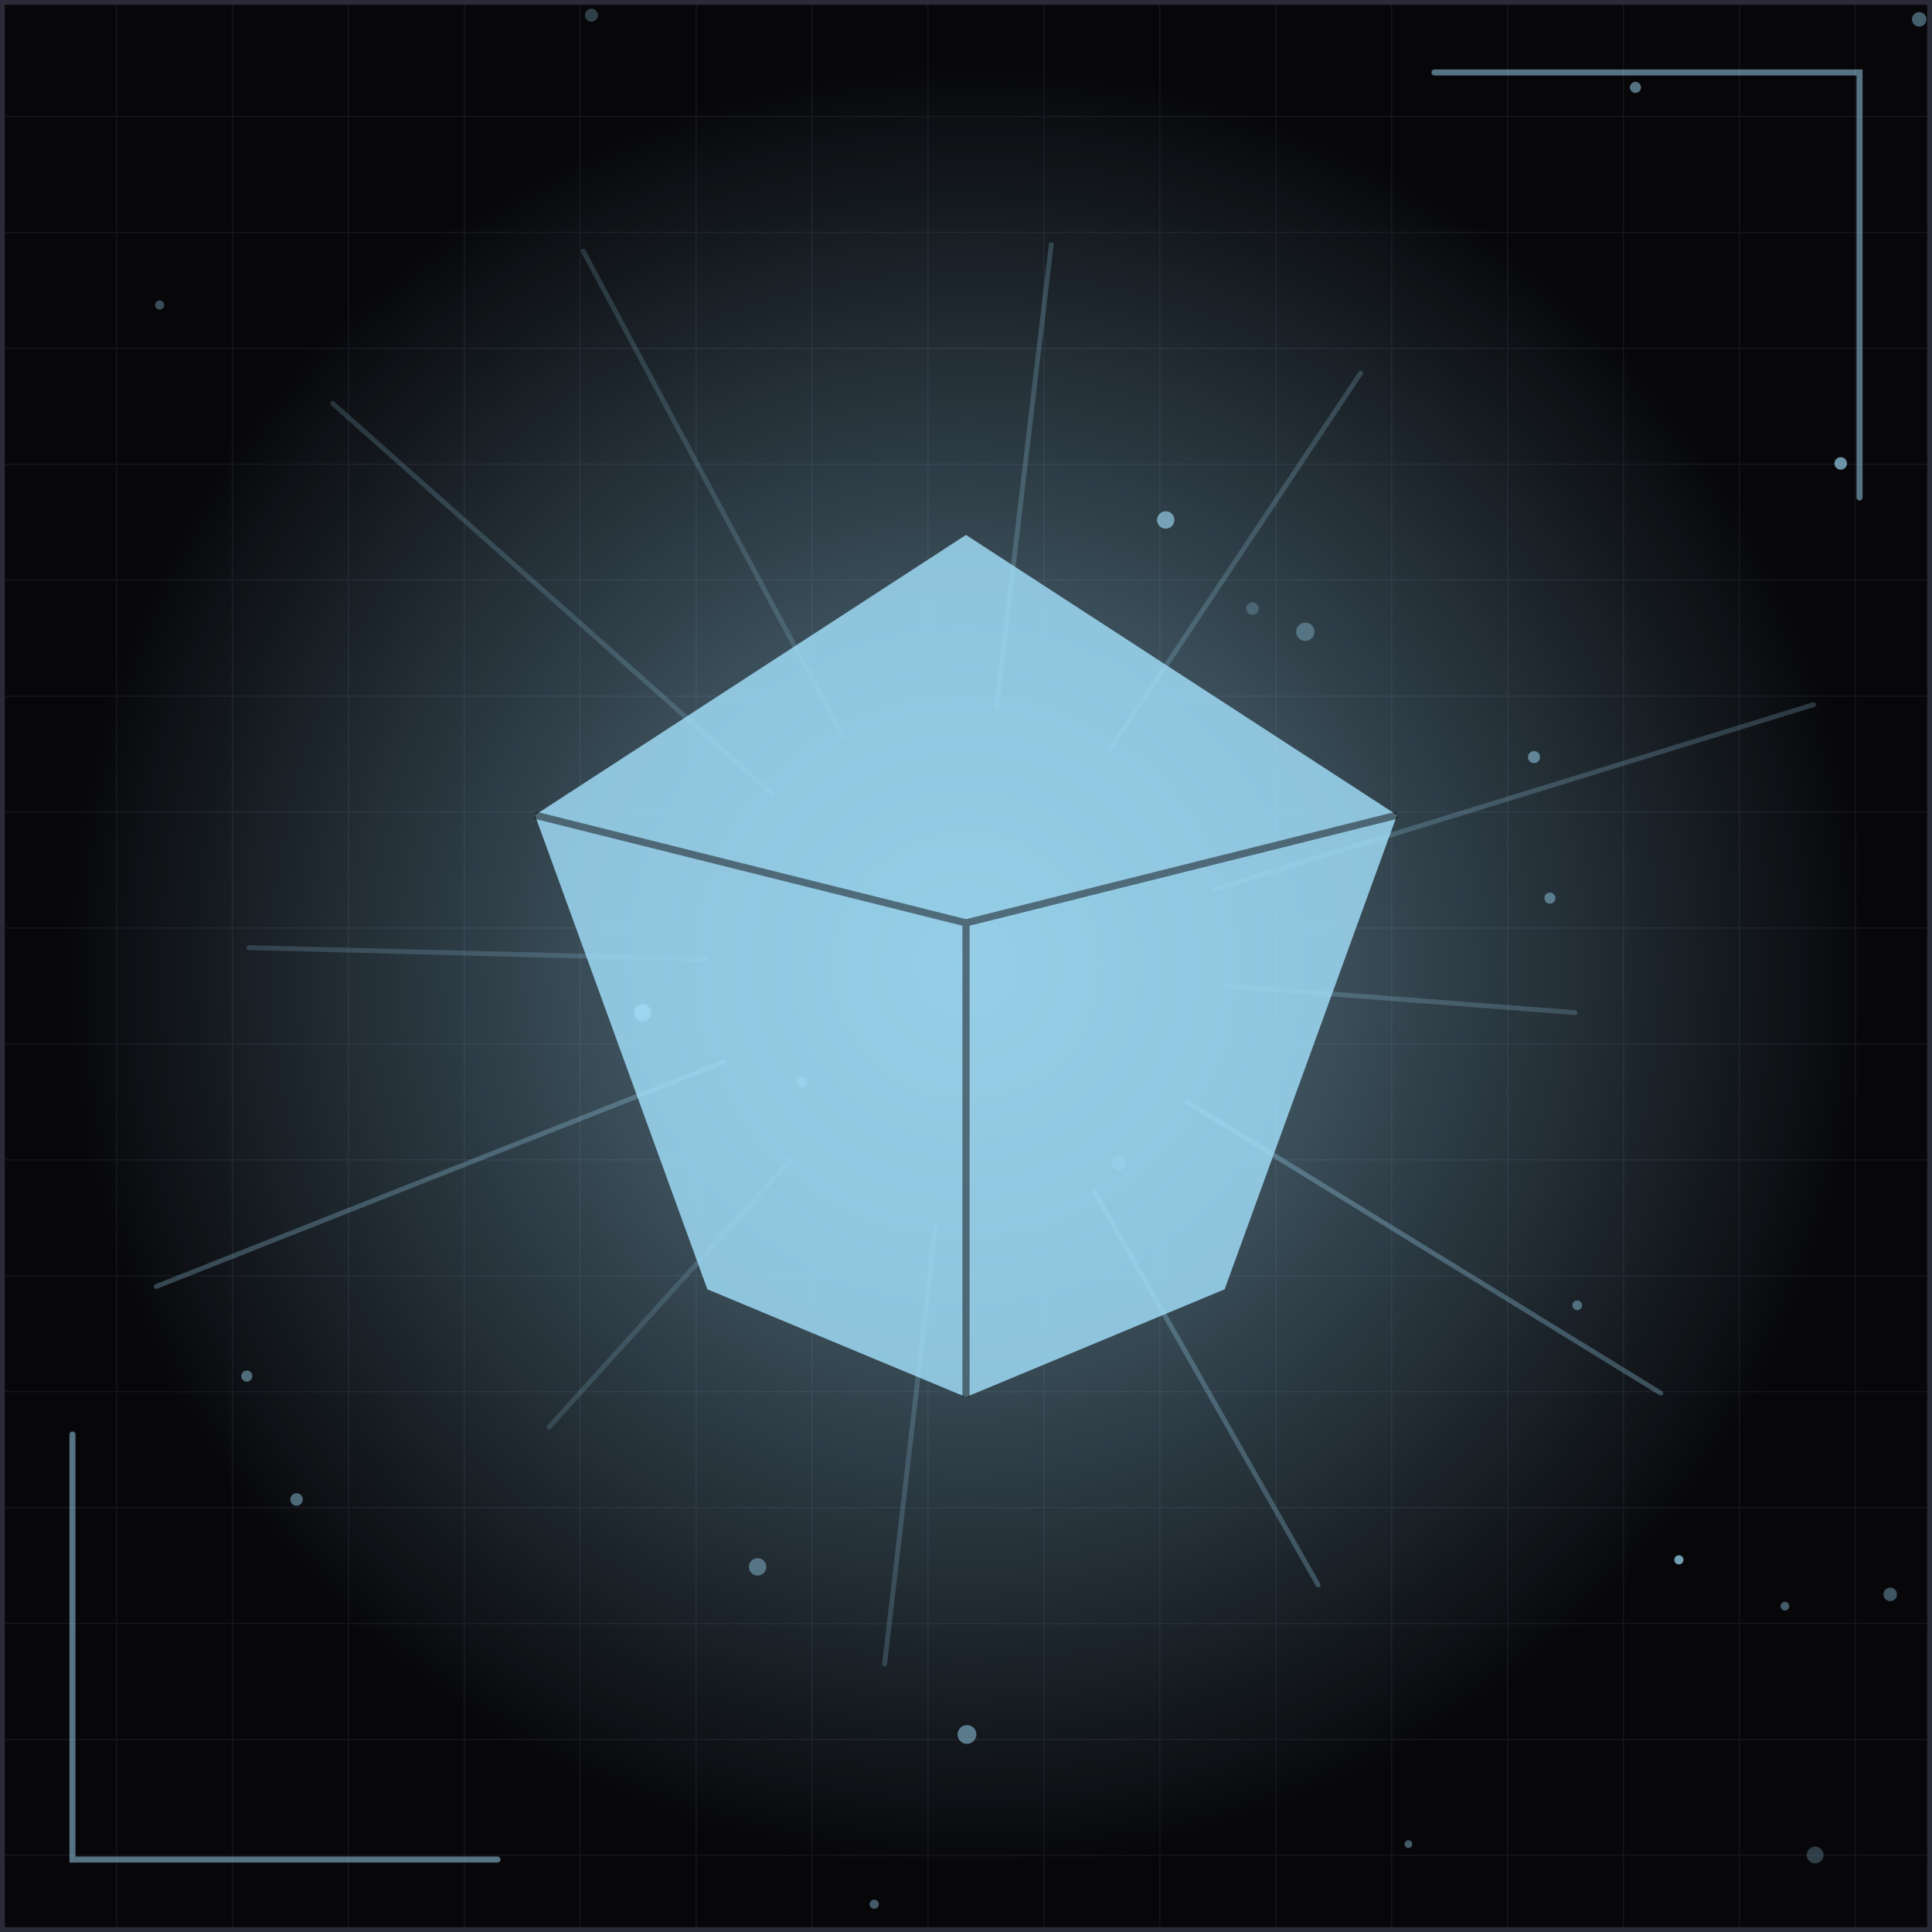
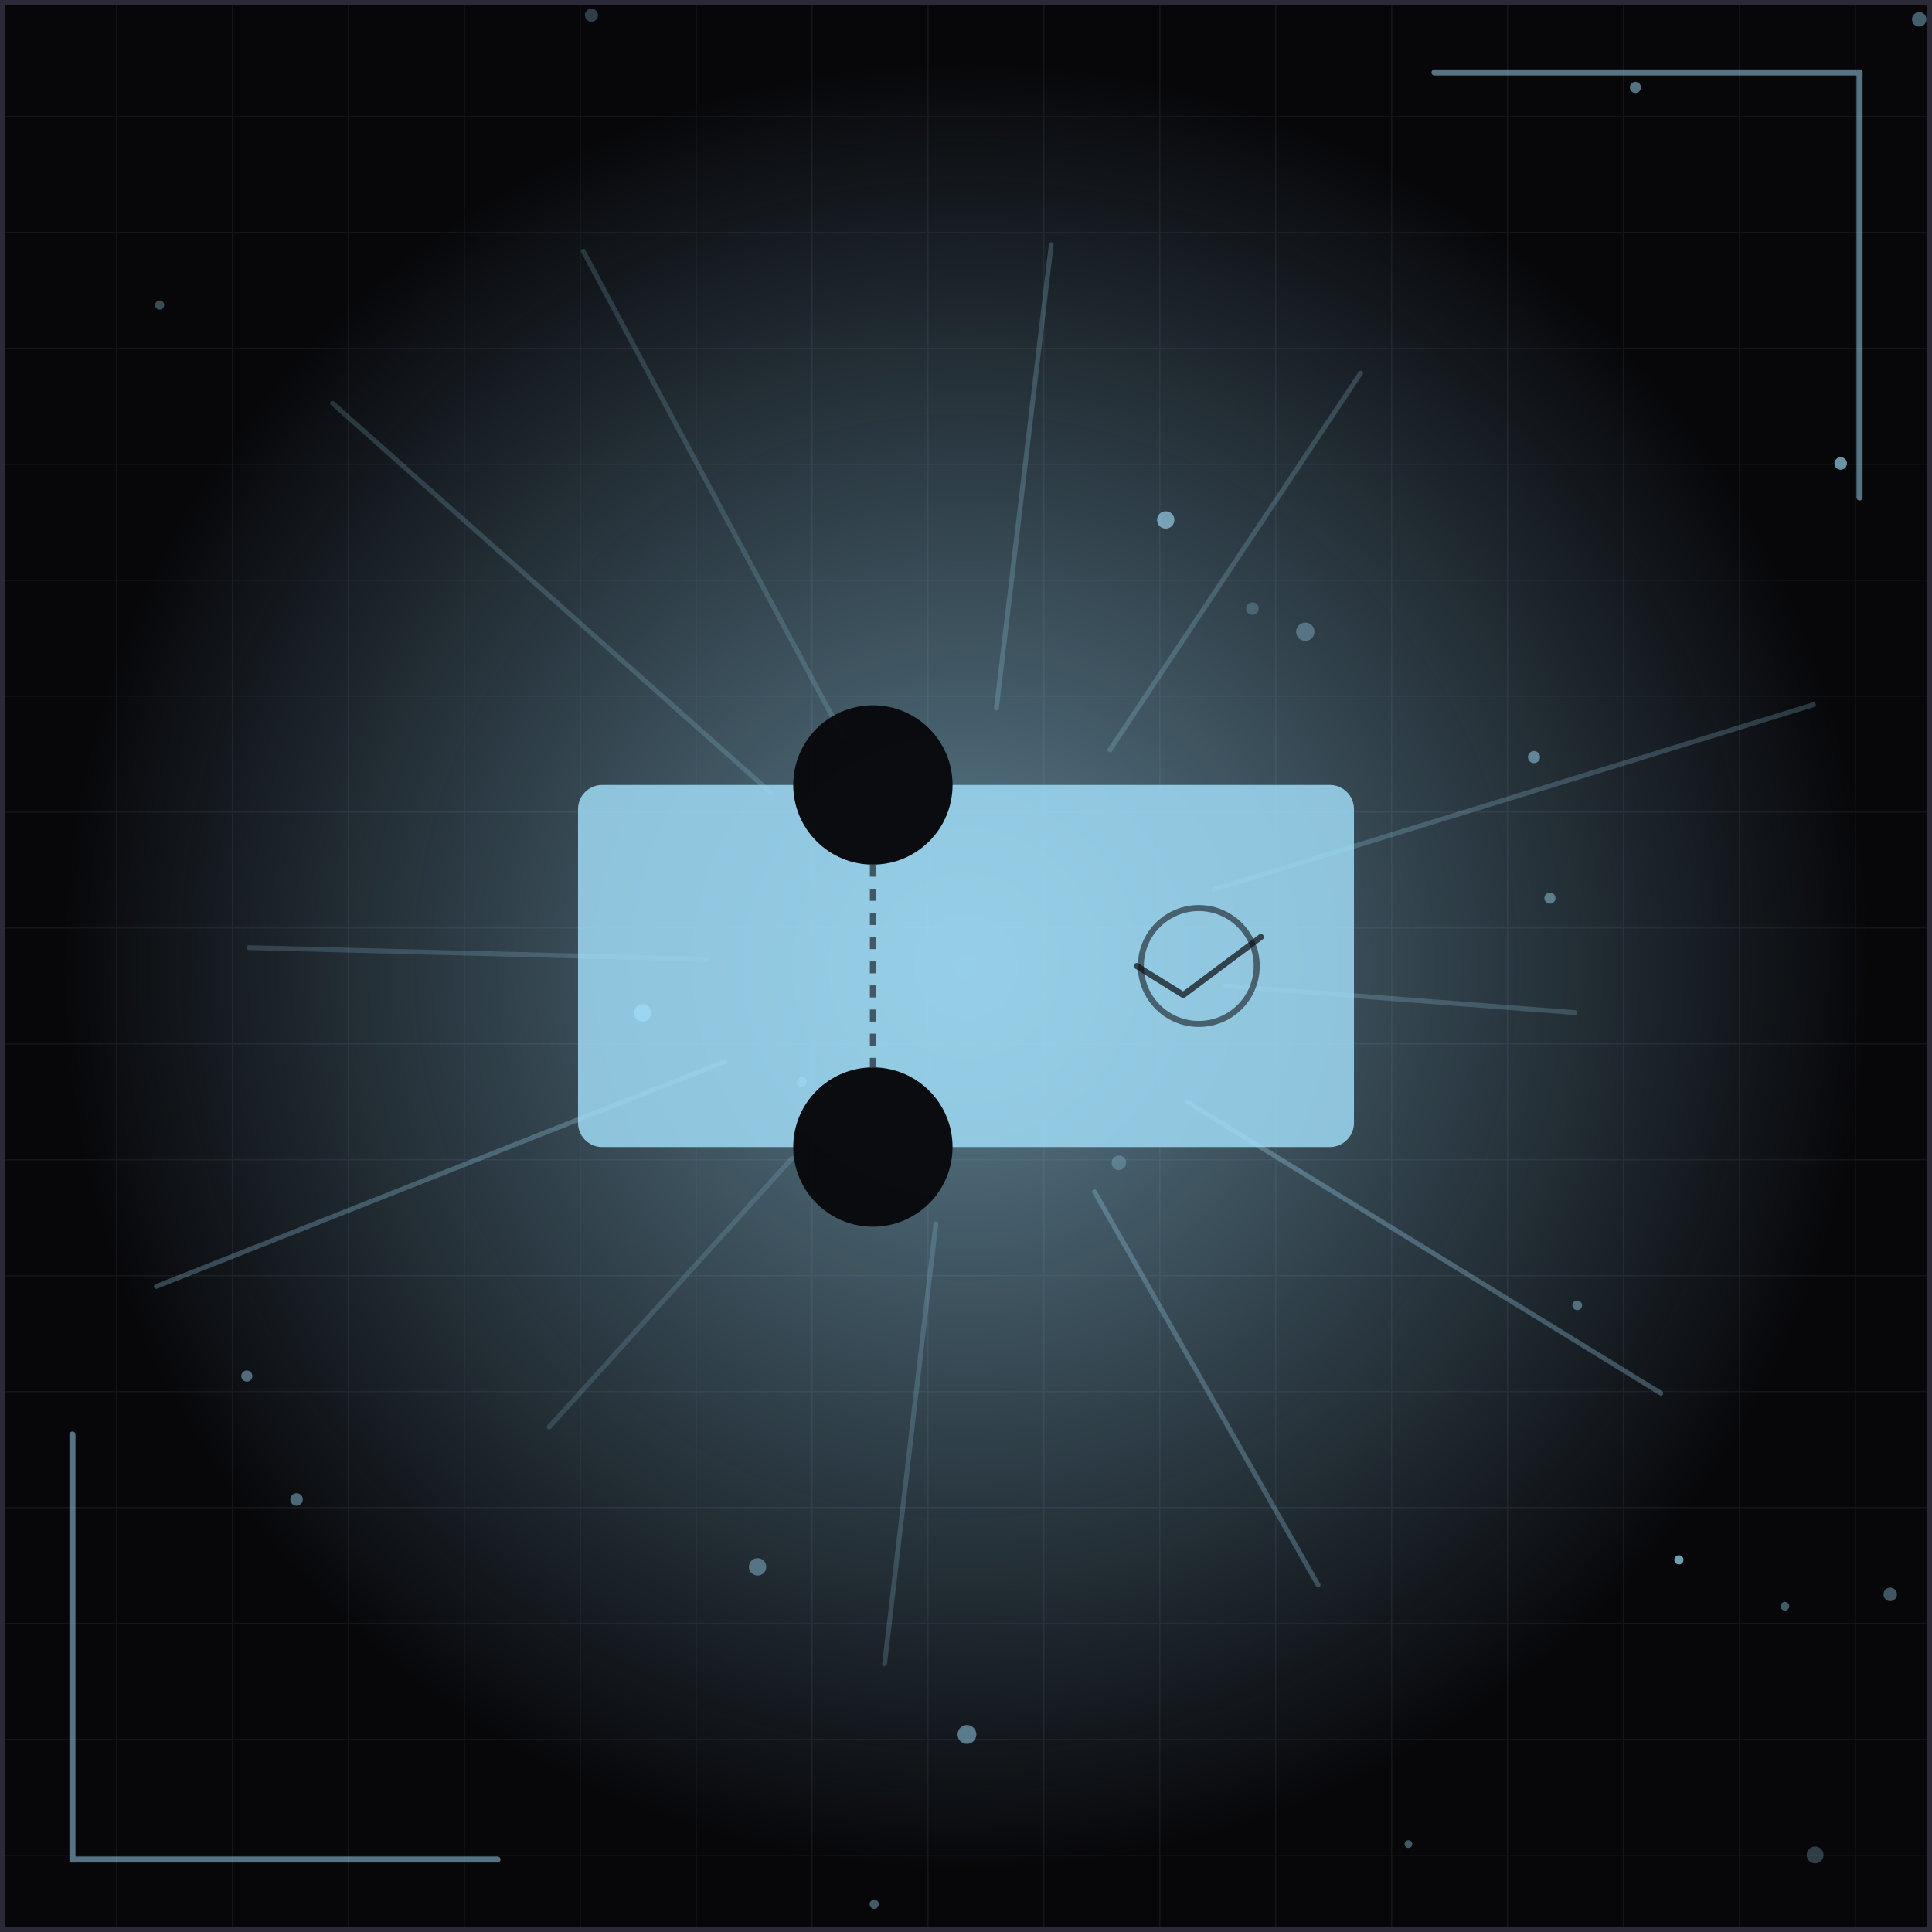
<svg xmlns="http://www.w3.org/2000/svg" width="800" height="800" viewBox="0 0 800 800">
  <rect width="800" height="800" fill="#07070a" />
  <defs>
    <pattern id="grid" width="48" height="48" patternUnits="userSpaceOnUse">
      <path d="M 48 0 L 0 0 0 48" fill="none" stroke="#2a2a38" stroke-width="1" opacity="0.35" />
    </pattern>
  </defs>
  <rect width="800" height="800" fill="url(#grid)" />
  <defs>
    <radialGradient id="glow1" cx="50%" cy="50%" r="50%">
      <stop offset="0%" stop-color="#a3e0fc" stop-opacity="0.55" />
      <stop offset="100%" stop-color="#a3e0fc" stop-opacity="0" />
    </radialGradient>
  </defs>
  <circle cx="400" cy="400" r="378" fill="url(#glow1)" />
  <g opacity="0.4" stroke="#a3e0fc" stroke-width="2" stroke-linecap="round">
    <line x1="507.2" y1="408.2" x2="652.2" y2="419.3" opacity="0.50" />
    <line x1="491.6" y1="456.3" x2="687.7" y2="576.9" opacity="0.73" />
    <line x1="453.2" y1="493.5" x2="545.8" y2="656.3" opacity="0.65" />
    <line x1="387.5" y1="506.8" x2="366.3" y2="689.0" opacity="0.48" />
    <line x1="327.9" y1="479.7" x2="227.4" y2="590.9" opacity="0.41" />
    <line x1="300.0" y1="439.6" x2="64.7" y2="532.7" opacity="0.67" />
    <line x1="292.5" y1="397.2" x2="103.0" y2="392.4" opacity="0.45" />
    <line x1="319.6" y1="328.6" x2="137.7" y2="167.0" opacity="0.46" />
    <line x1="349.2" y1="305.2" x2="241.5" y2="104.0" opacity="0.42" />
    <line x1="412.6" y1="293.2" x2="435.3" y2="101.3" opacity="0.53" />
    <line x1="459.6" y1="310.5" x2="563.4" y2="154.5" opacity="0.50" />
    <line x1="502.7" y1="368.3" x2="750.9" y2="291.8" opacity="0.54" />
  </g>
  <circle cx="244.9" cy="6.3" r="2.7" fill="#a3e0fc" opacity="0.26" />
  <circle cx="583.2" cy="763.6" r="1.6" fill="#a3e0fc" opacity="0.38" />
  <circle cx="641.8" cy="371.9" r="2.3" fill="#a3e0fc" opacity="0.43" />
  <circle cx="677.2" cy="36.2" r="2.3" fill="#a3e0fc" opacity="0.49" />
  <circle cx="739.1" cy="665.1" r="1.8" fill="#a3e0fc" opacity="0.39" />
  <circle cx="313.7" cy="648.8" r="3.6" fill="#a3e0fc" opacity="0.41" />
  <circle cx="102.2" cy="569.8" r="2.3" fill="#a3e0fc" opacity="0.44" />
  <circle cx="332.0" cy="448.1" r="2.1" fill="#a3e0fc" opacity="0.38" />
  <circle cx="400.4" cy="718.2" r="3.9" fill="#a3e0fc" opacity="0.49" />
  <circle cx="653.1" cy="540.5" r="2.0" fill="#a3e0fc" opacity="0.41" />
  <circle cx="695.2" cy="645.9" r="1.9" fill="#a3e0fc" opacity="0.69" />
  <circle cx="635.2" cy="313.5" r="2.5" fill="#a3e0fc" opacity="0.49" />
  <circle cx="463.3" cy="481.5" r="3.0" fill="#a3e0fc" opacity="0.26" />
  <circle cx="762.2" cy="191.9" r="2.6" fill="#a3e0fc" opacity="0.64" />
  <circle cx="751.6" cy="768.1" r="3.5" fill="#a3e0fc" opacity="0.25" />
  <circle cx="66.1" cy="126.3" r="1.9" fill="#a3e0fc" opacity="0.32" />
  <circle cx="266.1" cy="419.4" r="3.6" fill="#a3e0fc" opacity="0.58" />
  <circle cx="482.7" cy="215.3" r="3.6" fill="#a3e0fc" opacity="0.61" />
  <circle cx="794.7" cy="8.0" r="3.0" fill="#a3e0fc" opacity="0.40" />
  <circle cx="540.5" cy="261.6" r="3.8" fill="#a3e0fc" opacity="0.33" />
  <circle cx="362.0" cy="788.5" r="1.9" fill="#a3e0fc" opacity="0.39" />
  <circle cx="782.7" cy="660.2" r="2.8" fill="#a3e0fc" opacity="0.36" />
  <circle cx="518.6" cy="252.0" r="2.6" fill="#a3e0fc" opacity="0.23" />
  <circle cx="122.8" cy="620.9" r="2.6" fill="#a3e0fc" opacity="0.43" />
  <g transform="translate(400 400)" opacity="0.95">
-     <path d="M -178.5 -62.475 L 0 -178.5 L 178.5 -62.475 L 107.1 133.875 L 0 178.5 L -107.1 133.875 Z" fill="#a3e0fc" opacity="0.85" />
-     <path d="M -178.5 -62.475 L 0 -17.85 L 178.5 -62.475 M 0 -17.85 L 0 178.5" fill="none" stroke="#07070a" stroke-width="3" opacity="0.5" />
+     <rect x="-160.65" y="-74.97" width="321.3" height="149.94" rx="10" fill="#a3e0fc" opacity="0.85" />
+     <circle cx="-38.556" cy="-74.97" r="32.987" fill="#07070a" />
+     <circle cx="-38.556" cy="74.97" r="32.987" fill="#07070a" />
+     <line x1="-38.556" y1="-41.983" x2="-38.556" y2="41.983" stroke="#07070a" stroke-width="2.5" stroke-dasharray="5 5" opacity="0.6" />
+     <circle cx="96.39" cy="0" r="23.99" fill="none" stroke="#07070a" stroke-width="2.5" opacity="0.55" />
+     <path d="M 70.686 0 L 89.964 11.995 L 122.094 -11.995" fill="none" stroke="#07070a" stroke-width="2.5" stroke-linecap="round" stroke-linejoin="round" opacity="0.7" />
  </g>
  <g opacity="0.5" stroke="#a3e0fc" stroke-width="2.5" stroke-linecap="round">
    <path d="M 594 30 L 770 30 L 770 206" fill="none" />
    <path d="M 30 594 L 30 770 L 206 770" fill="none" />
  </g>
  <rect x="1" y="1" width="798" height="798" fill="none" stroke="#2a2a38" stroke-width="2" />
</svg>
